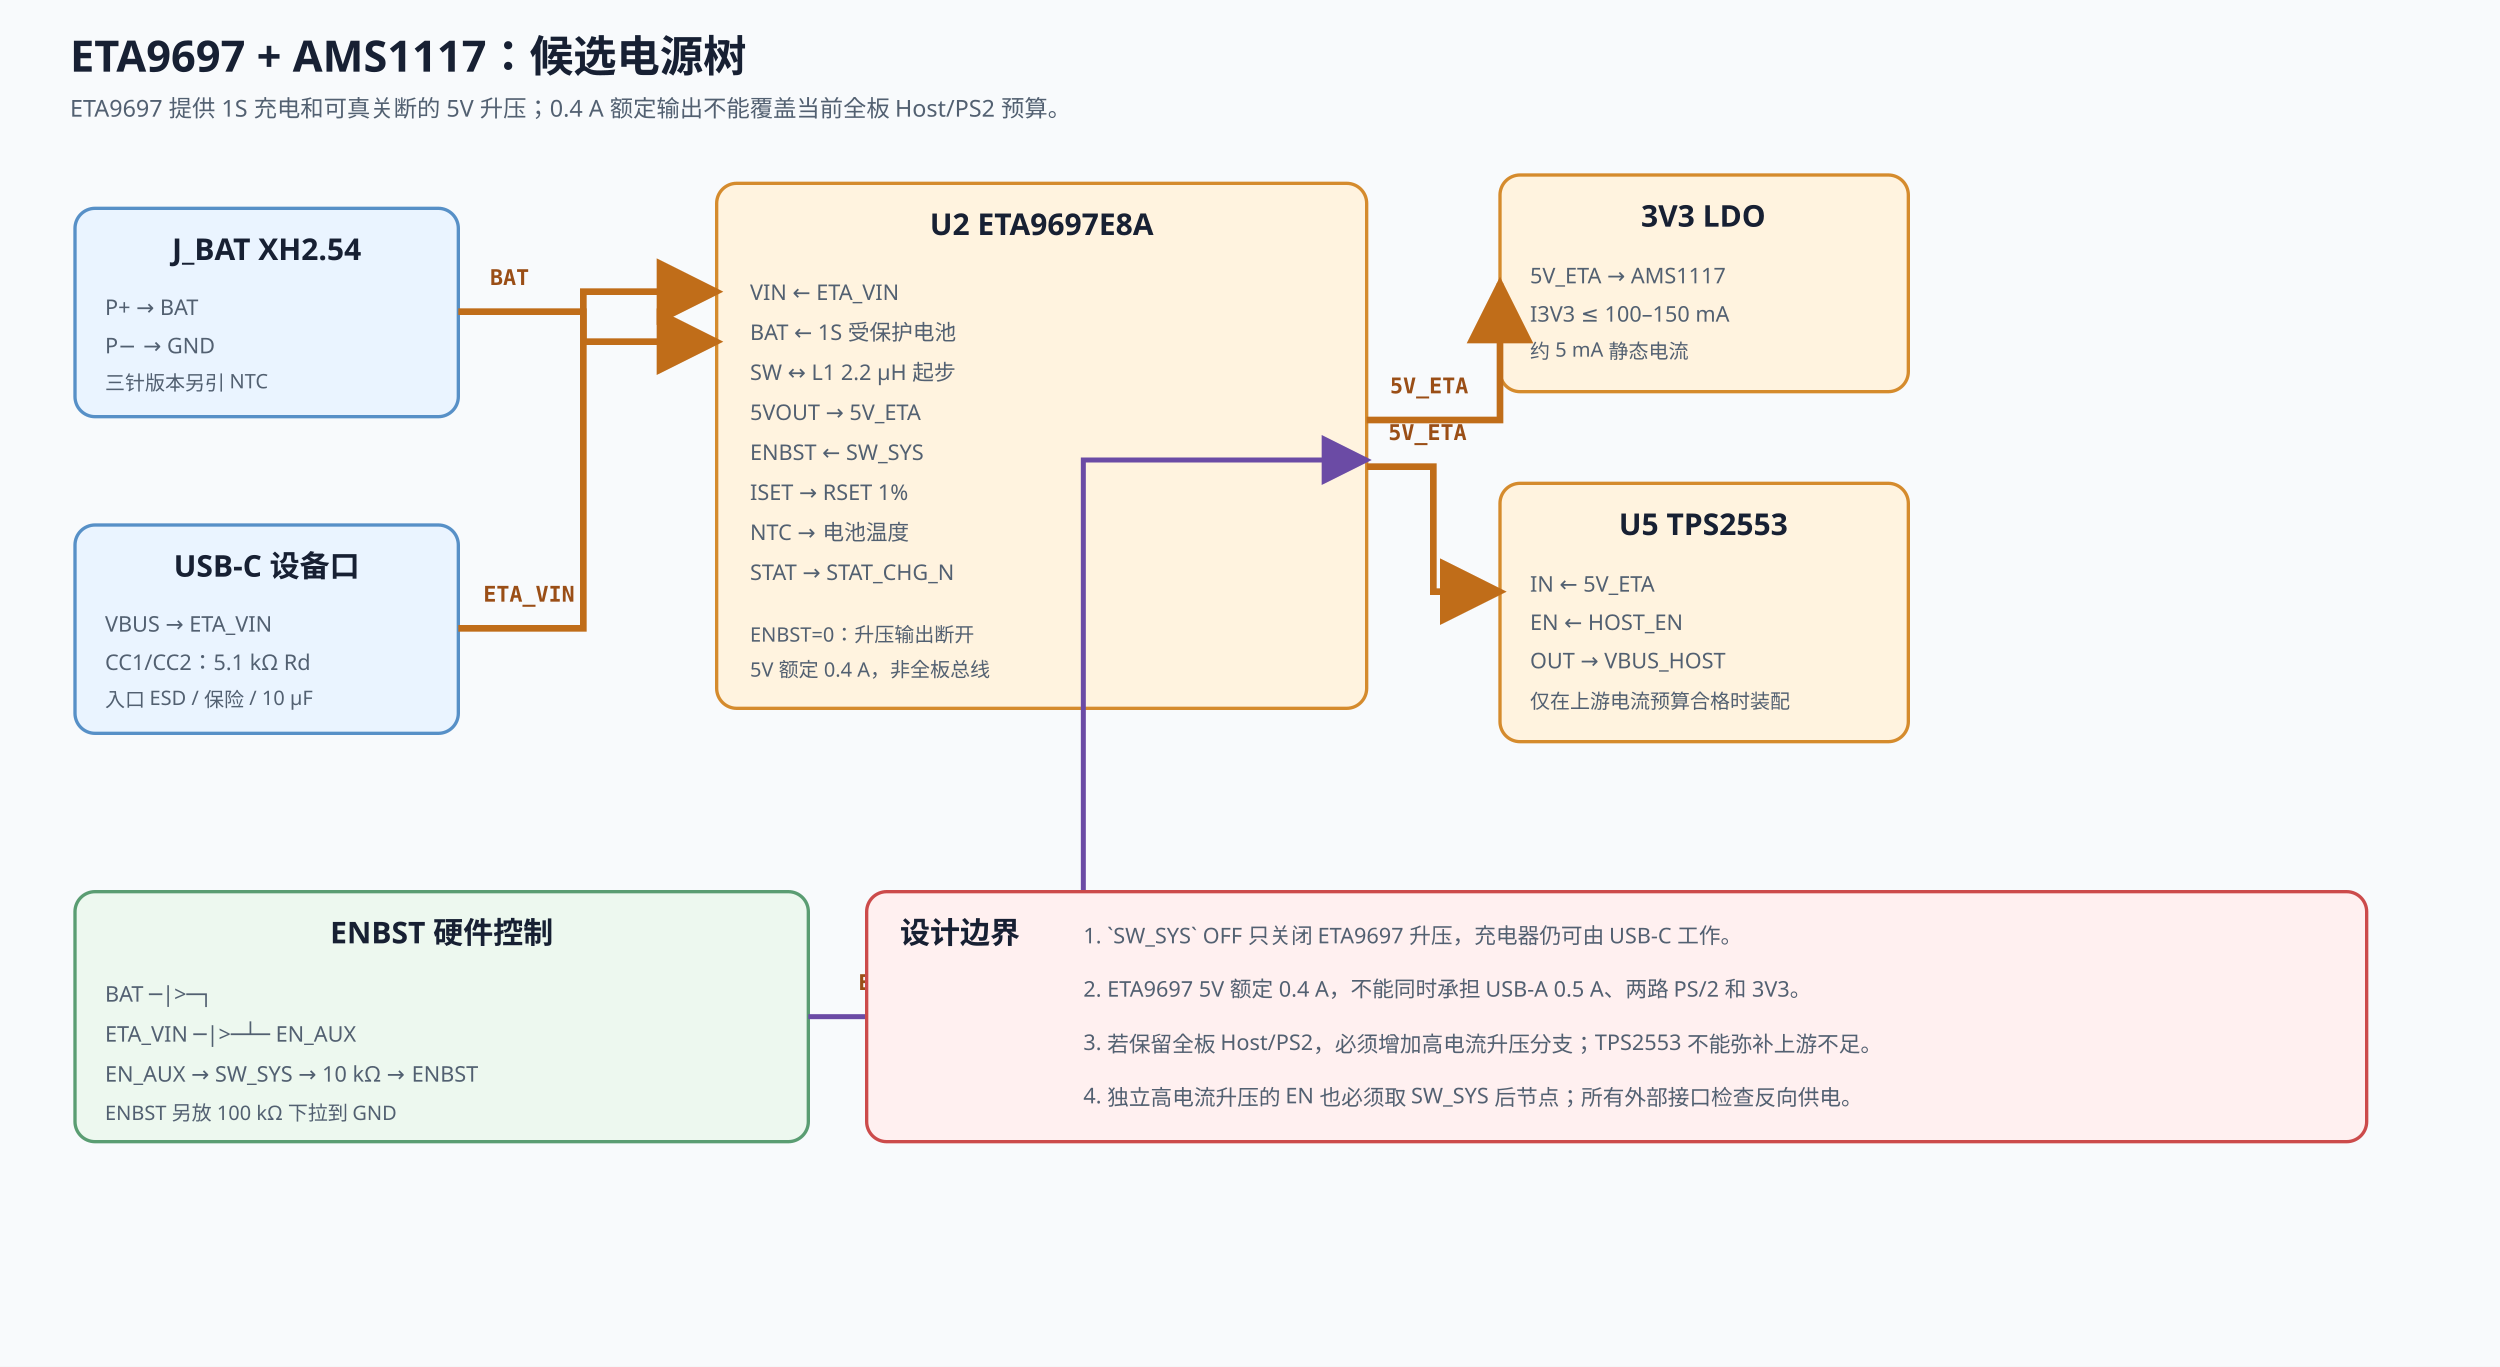
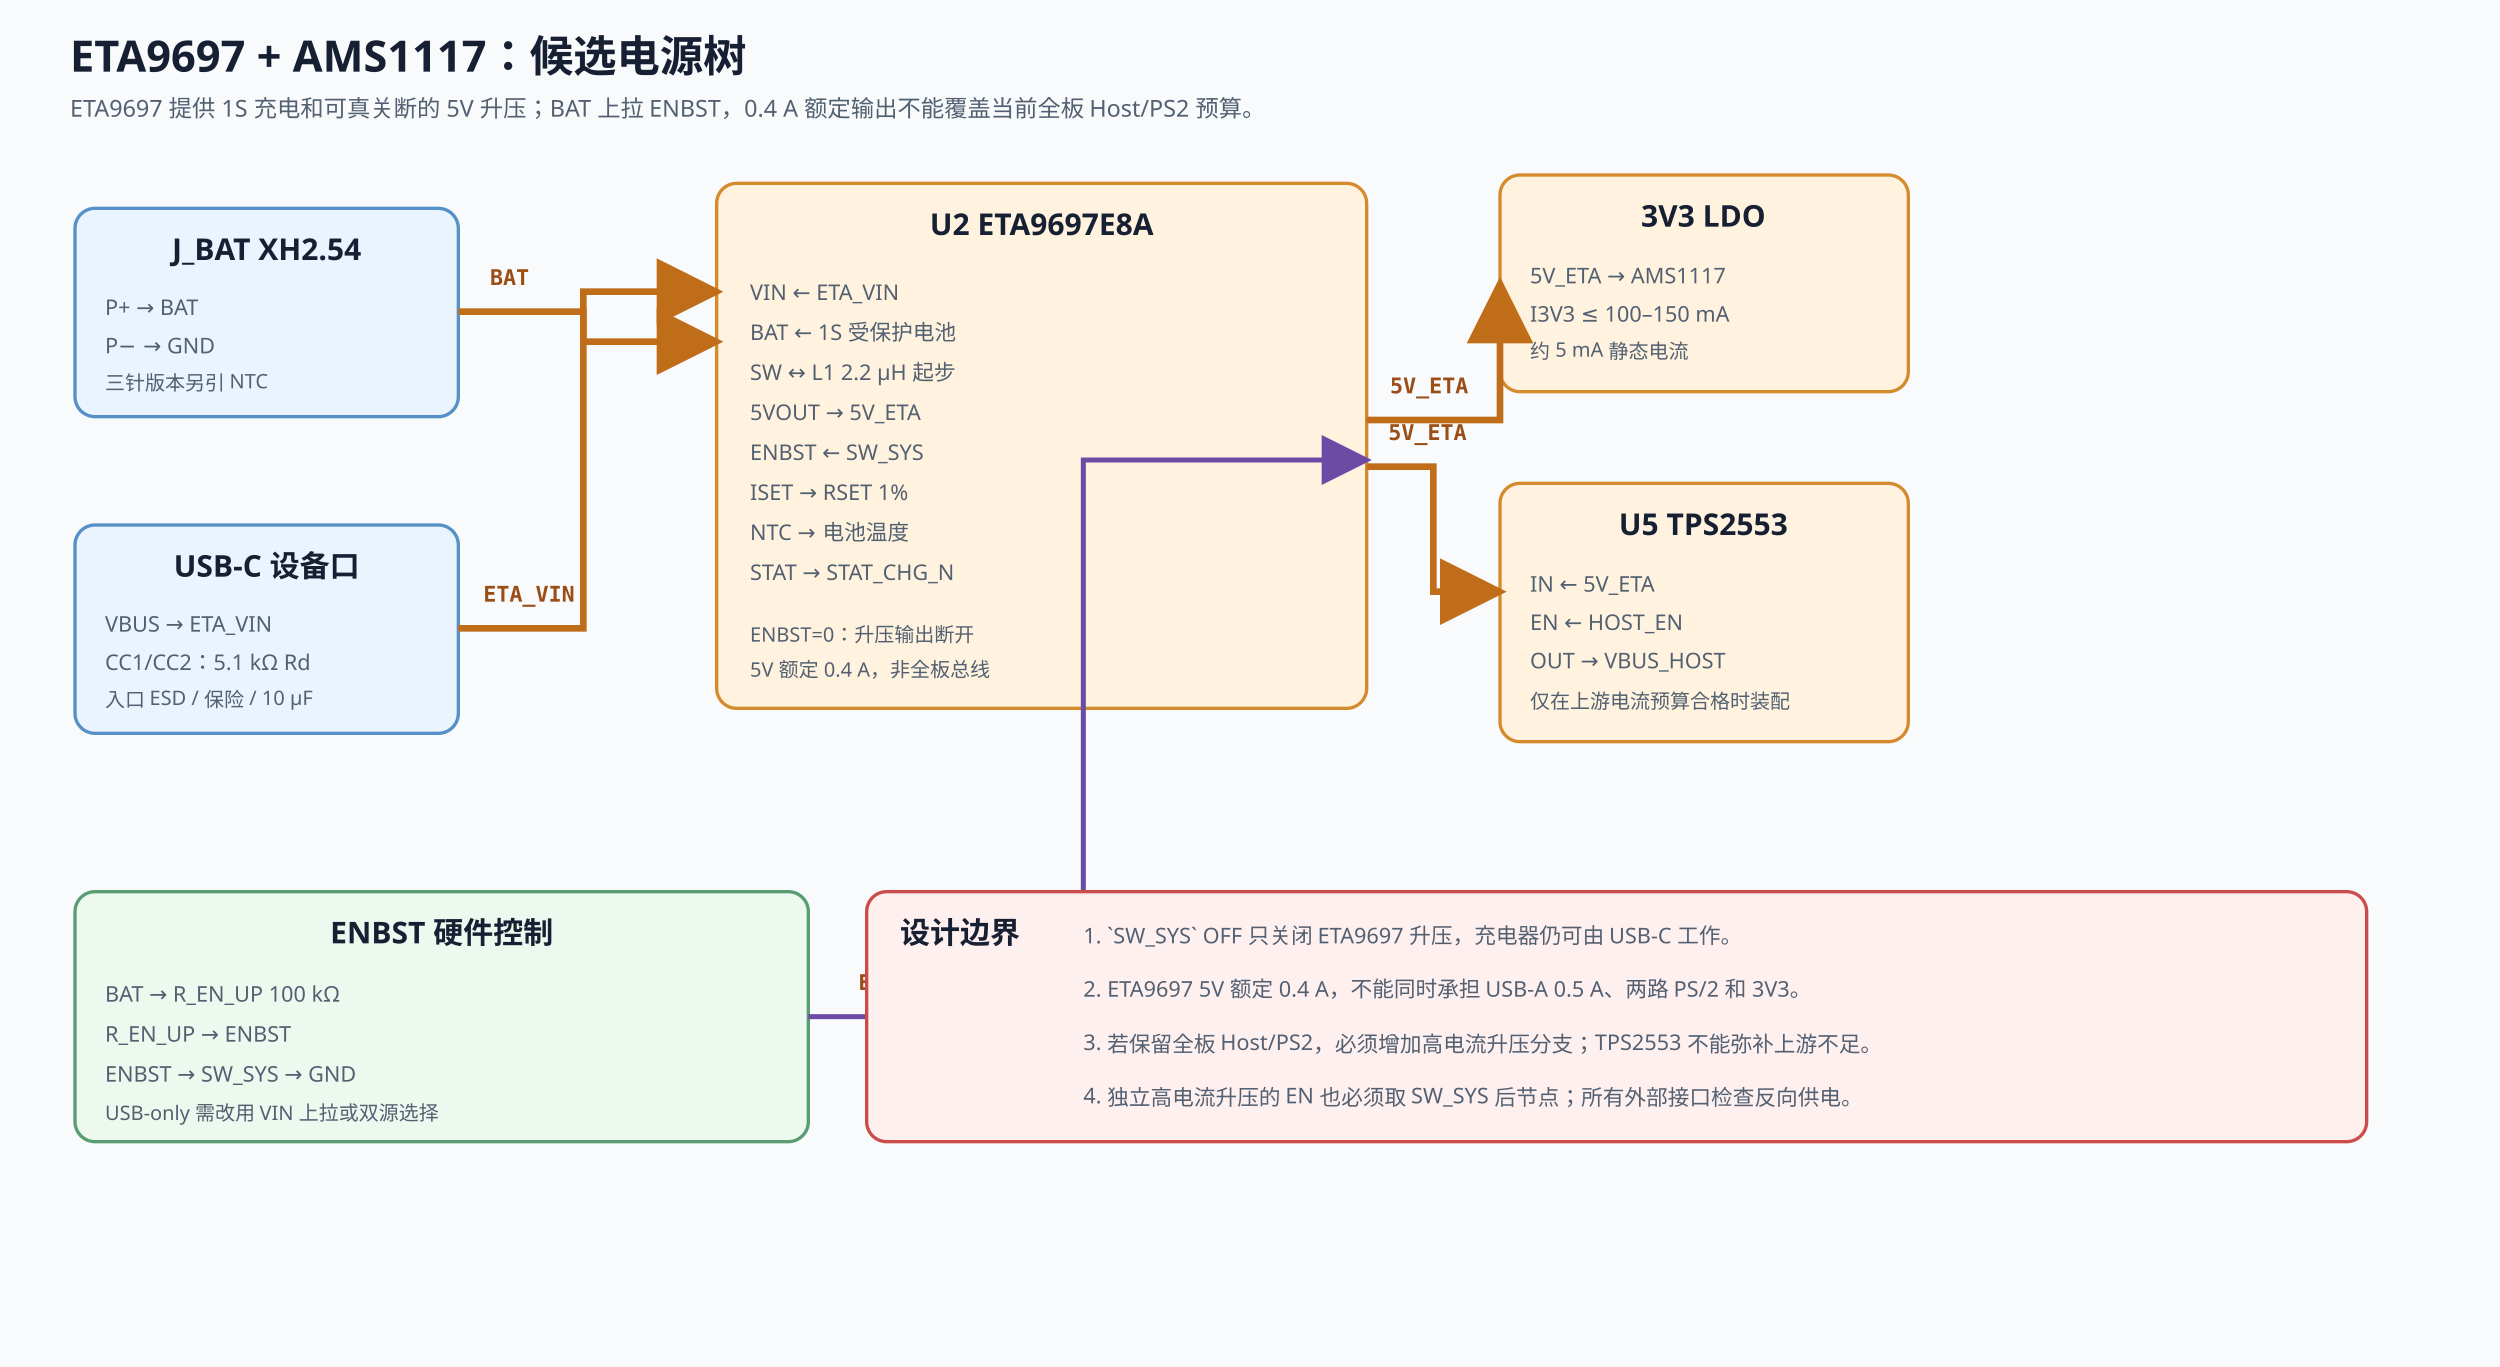
<svg xmlns="http://www.w3.org/2000/svg" width="1500" height="820" viewBox="0 0 1500 820">
  <defs>
    <style>
      .bg{fill:#f8fafc}.title{font:700 26px "Microsoft YaHei",sans-serif;fill:#172033}.sub{font:14px "Microsoft YaHei",sans-serif;fill:#526071}
      .power{fill:#fff3df;stroke:#d58b2d;stroke-width:2}.logic{fill:#edf8ef;stroke:#5a9d72;stroke-width:2}.port{fill:#eaf4ff;stroke:#5790c7;stroke-width:2}.warn{fill:#fff0f0;stroke:#cc4b4b;stroke-width:2}.switch{fill:#f1edff;stroke:#7f63b2;stroke-width:2}.note{fill:#fff;stroke:#c8d1dc;stroke-width:1.4;stroke-dasharray:6 4}
      .head{font:700 18px "Microsoft YaHei",sans-serif;fill:#172033}.text{font:13px "Microsoft YaHei",sans-serif;fill:#526071}.small{font:12px "Microsoft YaHei",sans-serif;fill:#526071}.net{font:700 13px "Consolas",monospace;fill:#9a4e16}.wire{fill:none;stroke:#c06d19;stroke-width:4;marker-end:url(#arrow)}.ctl{fill:none;stroke:#6b4ba5;stroke-width:3;marker-end:url(#ctlArrow)}
    </style>
    <marker id="arrow" markerWidth="10" markerHeight="10" refX="9" refY="5" orient="auto">
      <path d="M0,0 L10,5 L0,10 Z" fill="#c06d19" />
    </marker>
    <marker id="ctlArrow" markerWidth="10" markerHeight="10" refX="9" refY="5" orient="auto">
      <path d="M0,0 L10,5 L0,10 Z" fill="#6b4ba5" />
    </marker>
  </defs>
  <rect class="bg" width="1500" height="820" />
  <text class="title" x="42" y="43">ETA9697 + AMS1117：候选电源树</text>
-   <text class="sub" x="42" y="70">ETA9697 提供 1S 充电和可真关断的 5V 升压；0.4 A 额定输出不能覆盖当前全板 Host/PS2 预算。</text>
+   <text class="sub" x="42" y="70">ETA9697 提供 1S 充电和可真关断的 5V 升压；BAT 上拉 ENBST，0.4 A 额定输出不能覆盖当前全板 Host/PS2 预算。</text>
  <g transform="translate(45,125)">
    <rect class="port" width="230" height="125" rx="12" />
    <text class="head" x="115" y="31" text-anchor="middle">J_BAT XH2.54</text>
    <text class="text" x="18" y="64">P+ → BAT</text>
    <text class="text" x="18" y="87">P− → GND</text>
    <text class="small" x="18" y="109">三针版本另引 NTC</text>
  </g>
  <g transform="translate(45,315)">
    <rect class="port" width="230" height="125" rx="12" />
    <text class="head" x="115" y="31" text-anchor="middle">USB-C 设备口</text>
    <text class="text" x="18" y="64">VBUS → ETA_VIN</text>
    <text class="text" x="18" y="87">CC1/CC2：5.1 kΩ Rd</text>
    <text class="small" x="18" y="109">入口 ESD / 保险 / 10 µF</text>
  </g>
  <g transform="translate(430,110)">
    <rect class="power" width="390" height="315" rx="12" />
    <text class="head" x="195" y="31" text-anchor="middle">U2 ETA9697E8A</text>
    <text class="text" x="20" y="70">VIN ← ETA_VIN</text>
    <text class="text" x="20" y="94">BAT ← 1S 受保护电池</text>
    <text class="text" x="20" y="118">SW ↔ L1 2.2 µH 起步</text>
    <text class="text" x="20" y="142">5VOUT → 5V_ETA</text>
    <text class="text" x="20" y="166">ENBST ← SW_SYS</text>
    <text class="text" x="20" y="190">ISET → RSET 1%</text>
    <text class="text" x="20" y="214">NTC → 电池温度</text>
    <text class="text" x="20" y="238">STAT → STAT_CHG_N</text>
    <text class="small" x="20" y="275">ENBST=0：升压输出断开</text>
    <text class="small" x="20" y="296">5V 额定 0.4 A，非全板总线</text>
  </g>
  <path class="wire" d="M275 187 H350 V205 H430" />
  <text class="net" x="294" y="171">BAT</text>
  <path class="wire" d="M275 377 H350 V175 H430" />
  <text class="net" x="290" y="361">ETA_VIN</text>
  <g transform="translate(900,105)">
    <rect class="power" width="245" height="130" rx="12" />
    <text class="head" x="122" y="31" text-anchor="middle">3V3 LDO</text>
    <text class="text" x="18" y="65">5V_ETA → AMS1117</text>
    <text class="text" x="18" y="88">I3V3 ≤ 100–150 mA</text>
    <text class="small" x="18" y="110">约 5 mA 静态电流</text>
  </g>
  <path class="wire" d="M820 252 H900 V170" />
  <text class="net" x="834" y="236">5V_ETA</text>
  <g transform="translate(900,290)">
    <rect class="power" width="245" height="155" rx="12" />
    <text class="head" x="122" y="31" text-anchor="middle">U5 TPS2553</text>
    <text class="text" x="18" y="65">IN ← 5V_ETA</text>
    <text class="text" x="18" y="88">EN ← HOST_EN</text>
    <text class="text" x="18" y="111">OUT → VBUS_HOST</text>
    <text class="small" x="18" y="135">仅在上游电流预算合格时装配</text>
  </g>
  <path class="wire" d="M820 280 H860 V355 H900" />
  <text class="net" x="833" y="264">5V_ETA</text>
  <g transform="translate(45,535)">
    <rect class="logic" width="440" height="150" rx="12" />
    <text class="head" x="220" y="31" text-anchor="middle">ENBST 硬件控制</text>
-     <text class="text" x="18" y="66">BAT ─|&gt;─┐</text>
-     <text class="text" x="18" y="90">ETA_VIN ─|&gt;─┴─ EN_AUX</text>
-     <text class="text" x="18" y="114">EN_AUX → SW_SYS → 10 kΩ → ENBST</text>
-     <text class="small" x="18" y="137">ENBST 另放 100 kΩ 下拉到 GND</text>
+     <text class="text" x="18" y="66">BAT → R_EN_UP 100 kΩ</text>
+     <text class="text" x="18" y="90">R_EN_UP → ENBST</text>
+     <text class="text" x="18" y="114">ENBST → SW_SYS → GND</text>
+     <text class="small" x="18" y="137">USB-only 需改用 VIN 上拉或双源选择</text>
  </g>
  <path class="ctl" d="M485 610 H650 V276 H820" />
  <text class="net" x="515" y="594">ENBST</text>
  <g transform="translate(520,535)">
    <rect class="warn" width="900" height="150" rx="12" />
    <text class="head" x="20" y="31" fill="#a52b2b">设计边界</text>
    <text class="text" x="130" y="31">1. `SW_SYS` OFF 只关闭 ETA9697 升压，充电器仍可由 USB-C 工作。</text>
    <text class="text" x="130" y="63">2. ETA9697 5V 额定 0.4 A，不能同时承担 USB-A 0.5 A、两路 PS/2 和 3V3。</text>
    <text class="text" x="130" y="95">3. 若保留全板 Host/PS2，必须增加高电流升压分支；TPS2553 不能弥补上游不足。</text>
    <text class="text" x="130" y="127">4. 独立高电流升压的 EN 也必须取 SW_SYS 后节点；所有外部接口检查反向供电。</text>
  </g>
</svg>
